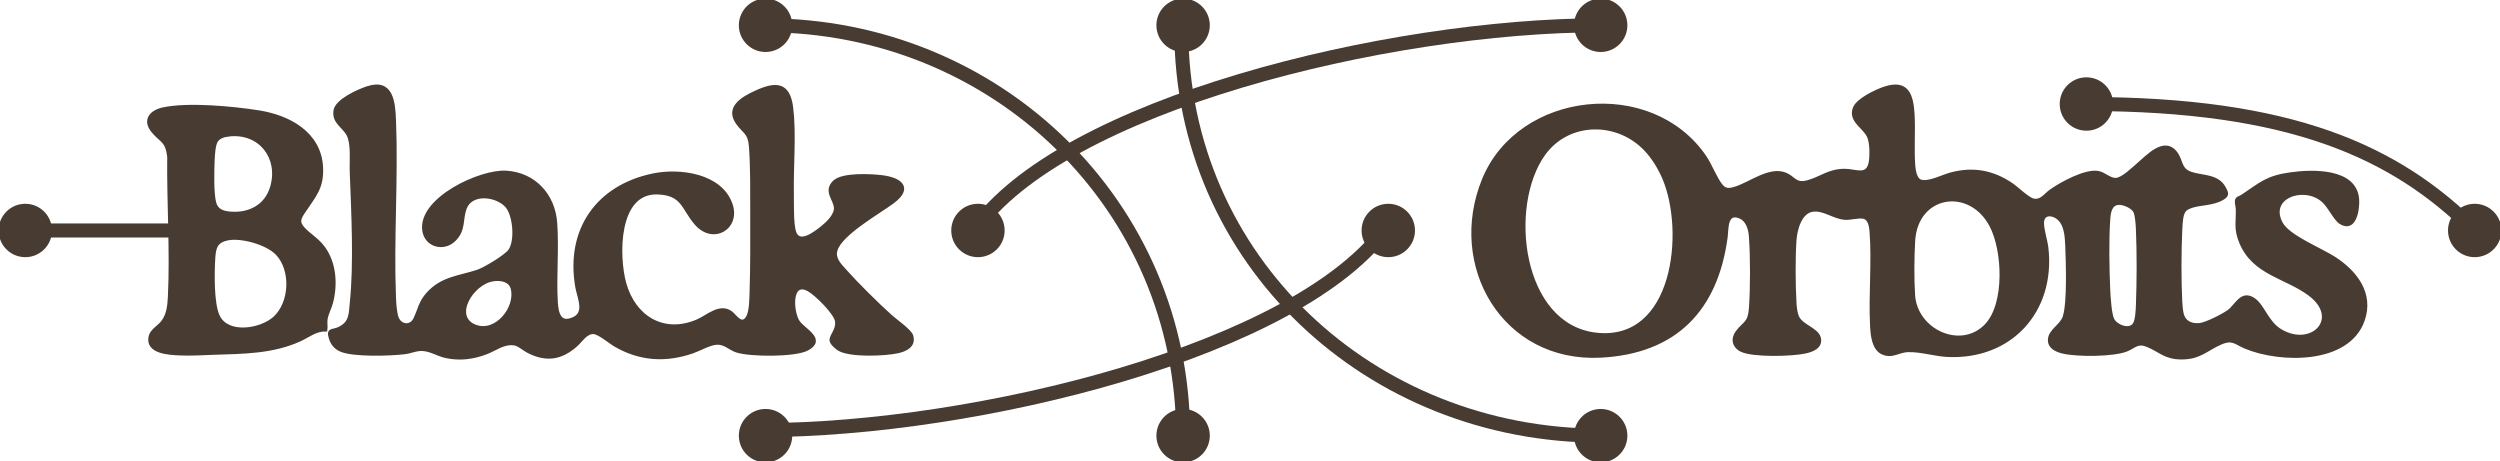
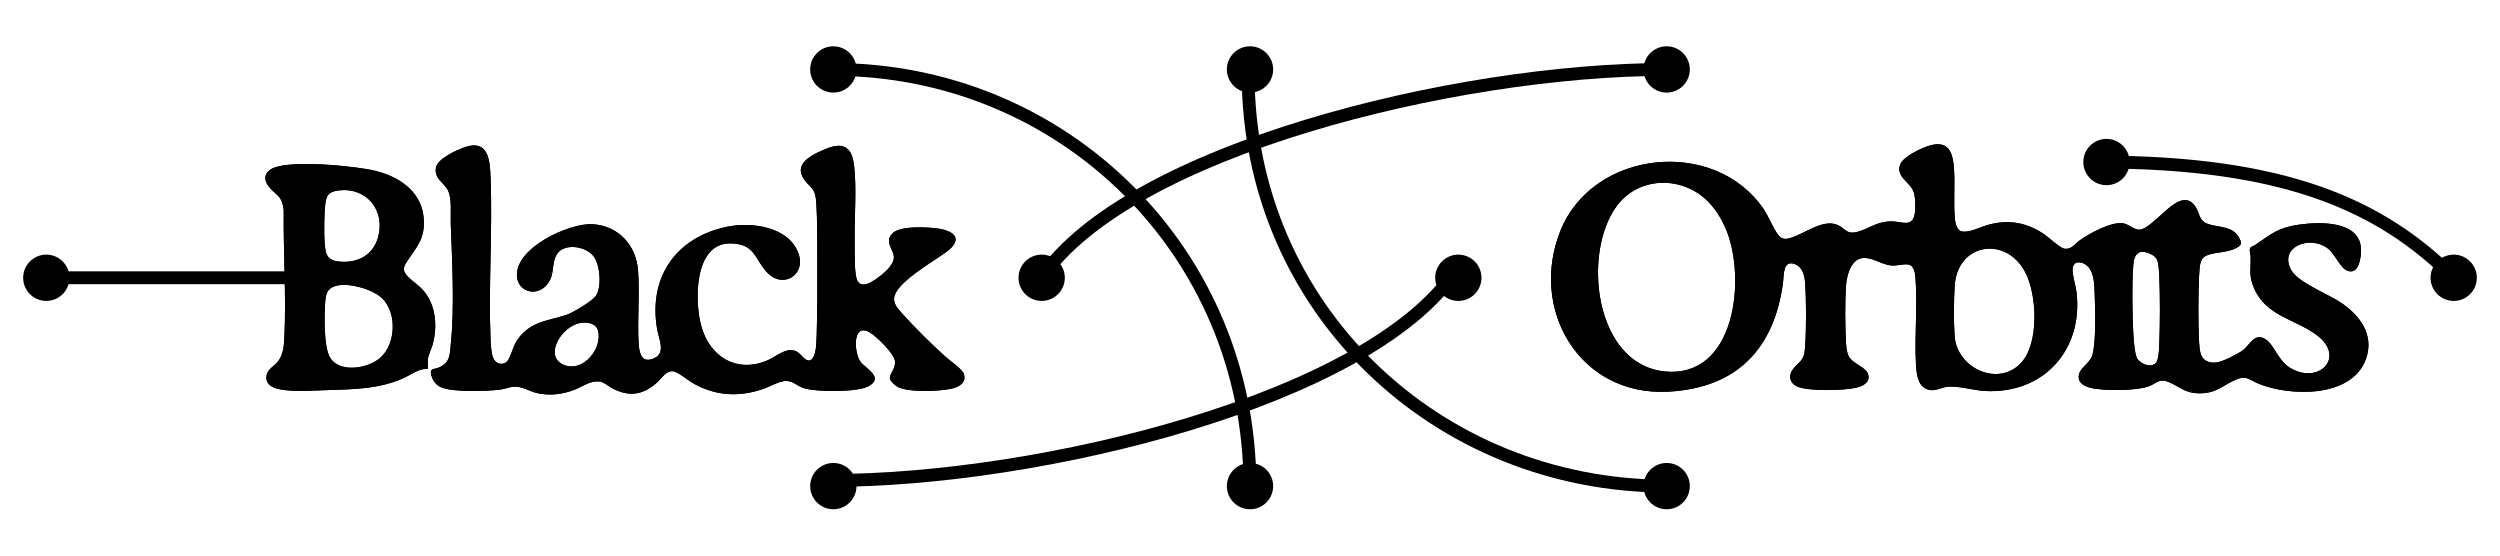
- <svg xmlns="http://www.w3.org/2000/svg" id="Layer_2" data-name="Layer 2" viewBox="0 0 889.57 164.02" fill="#483C32" stroke="#483C32">
+ <svg xmlns="http://www.w3.org/2000/svg" viewBox="0 0 972 216">
  <defs>
-     <style>
-       .cls-1 {
-         stroke-linecap: round;
-         stroke-linejoin: round;
-       }
- 
-       .cls-1, .cls-2 {
-         fill: none;
-         stroke-width: 5px;
-       }
- 
-       .cls-2 {
-         stroke-miterlimit: 10;
-       }
-     </style>
+     <style>.d{stroke-linecap:round;stroke-linejoin:round;}.d,.e{fill:none;stroke:#000;stroke-width:5px;}.e{stroke-miterlimit:10;}</style>
  </defs>
-   <g id="Layer_4" data-name="Layer 4">
-     <g>
-       <circle cx="420.98" cy="9" r="9" />
-       <circle cx="420.98" cy="155.02" r="9" />
-       <circle cx="569.57" cy="9" r="9" />
-       <circle cx="569.57" cy="155.02" r="9" />
-       <circle cx="272.4" cy="9" r="9" />
-       <circle cx="272.4" cy="155.02" r="9" />
-       <circle cx="493.99" cy="82.01" r="9" />
-       <circle cx="347.98" cy="82.01" r="9" />
-       <circle cx="742.4" cy="37.01" r="9" />
-       <circle cx="880.57" cy="82.01" r="9" />
-       <circle cx="9" cy="82.01" r="9" />
-       <g>
-         <path d="M108.01,81.31c2.23,2.42,5.04,3.88,7.18,6.82,4.05,5.56,4.52,13.25,2.76,19.75-.5,1.83-1.65,3.92-1.89,5.72-.18,1.31.11,2.57-.07,3.85-3.55-.13-6.15,2.09-9.17,3.49-9.77,4.51-20.43,4.47-31.02,4.82-3.86.13-7.78.39-11.67.22-3.85-.16-12.08-.48-10.74-6.28.49-2.12,3.07-3.48,4.33-5.07,2.07-2.61,2.36-5.91,2.52-9.14.79-16.3-.43-33.4-.24-49.74-.75-5.95-2.7-5.35-5.71-9.07-3.22-3.99-.61-7.02,3.69-7.96,8.86-1.94,25-.41,34.14,1.05,10.65,1.69,21.61,7.5,22.33,19.56.45,7.52-2.59,10.45-6.33,16.09-1.53,2.31-2.2,3.62-.1,5.91ZM81.44,48.07c-1.62.18-3.48.66-4.39,2.1s-1.09,5.05-1.17,6.9c-.16,3.77-.34,11.48.52,14.96.69,2.78,2.79,3.52,5.43,3.75,6.86.61,12.89-2.51,14.83-9.36,2.96-10.43-4.27-19.59-15.22-18.36ZM98.44,90.21c-3.57-3.65-12.73-6.22-17.63-5.13-3.87.86-4.47,3.06-4.7,6.72-.32,5.09-.55,16.35,1.64,20.78,3.37,6.81,15.07,4.86,19.88.52,5.95-5.39,6.44-17.13.82-22.89Z" />
-         <path d="M161.8,85.3c-3.9,3.96-10.35,2.15-11.06-3.37-1.46-11.26,20.26-21.31,29.44-20.7,10.02.66,16.86,8.17,17.59,18.04.69,9.34-.33,18.9.22,28.24.23,3.97,1.19,8.12,6.21,5.74,4.37-2.07,1.67-7.42,1.03-10.97-3.62-20.34,7.24-35.98,27.22-40.08,9.44-1.94,24.03-.05,27.71,10.47,2.94,8.41-6.34,14.07-12.55,6.94-4.74-5.45-4.53-10.63-13.67-10.92-14.5-.45-14.27,22.53-11.59,32.15,3.33,11.97,13.73,18.44,25.75,13.31,3.64-1.55,7.93-5.84,11.93-3.05,1.57,1.09,3.74,5.08,5.8,1.97,1.28-1.93,1.3-6.52,1.38-8.91.3-9.18.26-18.64.24-27.8-.02-7.7.11-16.57-.46-24.2-.36-4.88-2.06-4.88-4.48-8.12-4.28-5.73,1.64-9.13,6.34-11.29,7.09-3.27,11.8-3.3,12.89,5.56,1.14,9.2.08,20.71.24,30.23.06,3.52-.17,11.03.79,13.99,1.55,4.79,7.24.32,9.63-1.57,1.92-1.52,4.98-4.38,4.83-7.05-.16-2.98-3.85-5.83-.47-9.2,2.94-2.93,13.12-2.36,17.12-1.87,6.67.83,10.63,4.06,3.8,9.12-5.01,3.71-18.4,11.22-20.17,17.02-.89,2.93,1.24,5.07,3.07,7.11,4.65,5.21,11.17,11.63,16.36,16.35,1.67,1.52,6.97,5.19,7.52,7.04,1.07,3.61-2.18,5.11-5.04,5.73-4.63,1.01-16.85,1.51-20.9-.85-.86-.5-2.78-2.17-2.85-3.2-.14-1.87,2.4-3.71,1.95-6.88-.41-2.89-7.35-9.69-9.95-11.1-6.68-3.63-5.88,8.03-3.53,11.37,1.99,2.83,9.55,6.25,3.17,9.69-4.41,2.38-20.39,2.27-25.2.69-2.53-.83-4.19-2.93-7.11-2.76-2.49.14-6.07,2.23-8.56,3.09-9.61,3.32-18.88,2.73-27.68-2.45-1.82-1.07-5.74-4.43-7.66-4.44-2.58-.02-4.28,2.87-5.94,4.37-5.5,4.99-11.05,5.73-17.63,2.16-1.42-.77-3.01-2.31-4.66-2.51-3.73-.46-6.57,1.94-9.82,3.19-4.67,1.8-9.5,2.41-14.41,1.33-3.35-.73-6.01-2.87-9.58-2.47-1.54.17-3.28.88-4.96,1.09-5.03.64-18.68,1.1-23.01-.96-1.95-.93-3.03-2.38-3.64-4.43-.97-3.24,1.01-2.23,3.31-3.39,4.02-2.02,3.79-4.97,4.19-8.81,1.5-14.45.54-32.17-.01-46.82-.14-3.69.56-9.96-1.15-13.18-1.61-3.04-5.21-4.32-4.64-8.54.5-3.68,8.31-7.14,11.51-8.2,8.92-2.96,9.5,5.24,9.76,11.76.82,20.72-.84,42.04-.02,62.76.08,2.02.28,5.89,1.09,7.64,1.22,2.66,4.67,3.01,6.06.16,1.67-3.42,1.81-5.92,4.62-9.05,5.09-5.66,11.19-5.82,17.77-8,2.5-.83,9.81-5.23,11.34-7.26,2.52-3.36,1.76-12.58-.99-15.77-3.43-3.97-12.41-5.19-14.67.56-1.56,3.98-.22,7.64-3.82,11.3ZM175.54,99.59c-7.58,1.04-14.94,13.31-6.28,16.47,7.34,2.68,14.73-6.62,12.96-13.41-.76-2.92-4.05-3.43-6.68-3.07Z" />
-       </g>
-       <path d="M760.64,58.57c3.4-2.86,9.45-9.75,13.67-4.16,2.11,2.8,1.29,5.89,5.35,7.23,4.15,1.38,9.42.69,11.87,5.21.99,1.84,1.3,2.63-.53,3.75-3.88,2.36-8.33,1.65-12.06,3.22-1.26.53-1.93,1.32-2.32,2.62s-.55,3.97-.61,5.45c-.35,7.8-.39,17.62,0,25.41.06,1.27.22,3.21.53,4.42.78,3.04,3.35,4.05,6.28,3.71,2.3-.27,8.36-3.35,10.27-4.79,2.63-1.99,4.44-6.9,8.63-4.32,3.66,2.25,4.84,8.34,9.83,11.29,11.06,6.52,21.6-4.23,10.3-12.77-8.42-6.35-19.79-7.31-24.51-18.41-2.14-5.03-1.13-7.23-1.3-12.19-.03-.92-.47-2.12-.28-2.96.21-.95,1.3-1.04,2.05-1.54,6.66-4.47,8.72-6.73,17.24-7.93,7.77-1.09,23.09-1.56,23.9,9.07.26,3.4-.87,11.65-6.15,8.39-1.99-1.23-4.08-5.99-6.43-7.94-6.98-5.8-19.79-.88-14.42,8.36,2.62,4.51,13.72,8.97,18.53,12.03,7.67,4.88,13.82,12.65,10.44,22.26-5.37,15.29-29.58,14.75-41.89,9.64-3.48-1.44-4.55-3.3-8.66-1.55-5.29,2.25-7.47,5.37-14.23,5.34-5.82-.03-7.63-2.66-12.15-4.47-3.36-1.35-4.42.43-7.12,1.58-4.69,2-18.13,2.02-23.08.75-2.08-.54-4.57-1.63-4.59-4.18-.03-3.54,4.18-5.01,5.28-8.39,1.62-4.96,1.12-19.48.89-25.2-.14-3.39-.35-7.95-3.38-10.08-2.15-1.51-5.07-1.39-5.17,1.79-.07,2.39,1.26,6.39,1.56,9.01,2.56,22.56-13.05,39.59-35.81,38.28-4.39-.25-11.26-2.37-15.22-1.5-2.69.59-4.65,1.96-7.52.65-3.31-1.51-3.73-6.39-3.9-9.58-.6-11.13.68-22.95-.22-33.94-.14-1.72-.62-4.41-2.63-4.78s-4.49.54-6.66.37c-3.96-.32-7.33-3.32-11.27-2.89-4.54.5-6.16,6.9-6.41,10.67-.43,6.43-.37,15.8,0,22.27.08,1.46.31,3.62.9,4.94,1.48,3.33,6.96,4.33,7.76,7.52.83,3.28-2.51,4.51-5.05,5.07-4.67,1.03-18.59,1.42-22.76-.62-2.77-1.36-3.34-4.15-1.52-6.57,2.55-3.4,4.34-2.99,4.73-8.31.54-7.3.54-18.51-.01-25.85-.2-2.62-1.13-5.69-3.82-6.74-4.89-1.91-4.34,4.38-4.72,7.19-3.45,25.73-17.98,40.96-44.6,42.37-34.63,1.84-54.38-32.25-41.8-62.92,12.74-31.06,59.72-36.11,78.85-8.08,2.04,2.99,3.84,7.89,5.88,10.3,1.47,1.74,3.07,1.42,5.03.79,5.18-1.65,12.04-7.16,17.6-5,3.26,1.27,3.55,3.98,8.02,2.76,4.8-1.32,7.4-4.03,13.15-4.06,3.96-.02,8.14,2.56,9.08-2.93.39-2.28.33-6.33-.42-8.53-1.28-3.77-7.02-5.84-5.25-10.62,1.13-3.05,7.8-6.19,10.8-7.18,8.16-2.71,9.8,2.56,10.18,9.48.32,5.85-.2,12.14.22,17.98.12,1.67.56,5.05,2.46,5.63,2.81.87,7.58-1.65,10.4-2.44,8.02-2.26,15.21-.98,22.05,3.7,1.84,1.26,5.92,5.22,7.74,5.52,2.71.45,4.02-1.81,5.92-3.19,3.72-2.7,12.62-7.57,17.16-6.63,2.12.44,4.2,2.66,6.28,2.44,2.43-.26,5.83-3.69,7.68-5.25ZM585.58,53.35c-9.94-10.63-27.44-10.64-36.19,1.5-13.24,18.39-8.4,61.09,18.64,64.03,27.93,3.04,32.01-36.52,23.97-55.43-1.52-3.58-3.75-7.26-6.42-10.1ZM706.72,115.66c7.19-7.58,6.31-26.6,1.69-35.35-7.57-14.34-26.49-11.28-27.44,5.42-.33,5.75-.41,13.62-.02,19.35.86,12.63,16.88,19.96,25.77,10.59ZM753.72,72.42c-2.74.26-3.16,3.24-3.32,5.46-.55,7.49-.35,18.03,0,25.61.1,2.26.5,8.48,1.45,10.24,1.23,2.28,5.6,4.02,7.42,1.78,1.05-1.29,1.18-5.29,1.25-7.06.32-8.43.35-18.34,0-26.77-.07-1.61-.26-5.15-.96-6.45-.87-1.63-4.05-2.99-5.84-2.81Z" />
-       <path class="cls-2" d="M272.4,9c82.06,0,148.59,63.95,148.59,146.02" />
-       <path class="cls-2" d="M569.57,9c-75.58,0-191.98,28.38-222.88,73.01" />
-       <path class="cls-2" d="M569.57,155.02c-82.06,0-149.23-62.43-149.23-144.49" />
-       <path class="cls-2" d="M271.11,153.04c75.58,0,191.98-28.38,222.88-73.01" />
-       <line class="cls-2" x1="9" y1="82.01" x2="69.4" y2="82.01" />
-       <path class="cls-1" d="M742.4,37.01c72.74,0,110.05,16.89,138.17,45" />
-     </g>
+   <g id="a">
+     <path d="M158.32,107.26c2.23,2.42,5.04,3.88,7.18,6.82,4.05,5.56,4.52,13.25,2.76,19.75-.5,1.83-1.65,3.92-1.89,5.72-.18,1.31.11,2.57-.07,3.85-3.55-.13-6.15,2.09-9.17,3.49-9.77,4.51-20.43,4.47-31.02,4.82-3.86.13-7.78.39-11.67.22s-12.08-.48-10.74-6.28c.49-2.12,3.07-3.48,4.33-5.07,2.07-2.61,2.36-5.91,2.52-9.14.79-16.3-.43-33.4-.24-49.74-.75-5.95-2.7-5.35-5.71-9.07-3.22-3.99-.61-7.02,3.69-7.96,8.86-1.94,25-.41,34.14,1.05,10.65,1.69,21.61,7.5,22.33,19.56.45,7.52-2.59,10.45-6.33,16.09-1.53,2.31-2.2,3.62-.1,5.91ZM131.75,74.02c-1.62.18-3.48.66-4.39,2.1s-1.09,5.05-1.17,6.9c-.16,3.77-.34,11.48.52,14.96.69,2.78,2.79,3.52,5.43,3.75,6.86.61,12.89-2.51,14.83-9.36,2.96-10.43-4.27-19.59-15.22-18.36ZM148.75,116.15c-3.57-3.65-12.73-6.22-17.63-5.13-3.87.86-4.47,3.06-4.7,6.72-.32,5.09-.55,16.35,1.64,20.78,3.37,6.81,15.07,4.86,19.88.52,5.95-5.39,6.44-17.13.82-22.89Z" />
+     <path d="M212.11,111.25c-3.9,3.96-10.35,2.15-11.06-3.37-1.46-11.26,20.26-21.31,29.44-20.7,10.02.66,16.86,8.17,17.59,18.04.69,9.34-.33,18.9.22,28.24.23,3.97,1.19,8.12,6.21,5.74,4.37-2.07,1.67-7.42,1.03-10.97-3.62-20.34,7.24-35.98,27.22-40.08,9.44-1.94,24.03-.05,27.71,10.47,2.94,8.41-6.34,14.07-12.55,6.94-4.74-5.45-4.53-10.63-13.67-10.92-14.5-.45-14.27,22.53-11.59,32.15,3.33,11.97,13.73,18.44,25.75,13.31,3.64-1.55,7.93-5.84,11.93-3.05,1.57,1.09,3.74,5.08,5.8,1.97,1.28-1.93,1.3-6.52,1.38-8.91.3-9.18.26-18.64.24-27.8-.02-7.7.11-16.57-.46-24.2-.36-4.88-2.06-4.88-4.48-8.12-4.28-5.73,1.64-9.13,6.34-11.29,7.09-3.27,11.8-3.3,12.89,5.56s.08,20.71.24,30.23c.06,3.52-.17,11.03.79,13.99,1.55,4.79,7.24.32,9.63-1.57,1.92-1.52,4.98-4.38,4.83-7.05-.16-2.98-3.85-5.83-.47-9.2,2.94-2.93,13.12-2.36,17.12-1.87,6.67.83,10.63,4.06,3.8,9.12-5.01,3.71-18.4,11.22-20.17,17.02-.89,2.93,1.24,5.07,3.07,7.11,4.65,5.21,11.17,11.63,16.36,16.35,1.67,1.52,6.97,5.19,7.52,7.04,1.07,3.61-2.18,5.11-5.04,5.73-4.63,1.01-16.85,1.51-20.9-.85-.86-.5-2.78-2.17-2.85-3.2-.14-1.87,2.4-3.71,1.95-6.88-.41-2.89-7.35-9.69-9.95-11.1-6.68-3.63-5.88,8.03-3.53,11.37,1.99,2.83,9.55,6.25,3.17,9.69-4.41,2.38-20.39,2.27-25.2.69-2.53-.83-4.19-2.93-7.11-2.76-2.49.14-6.07,2.23-8.56,3.09-9.61,3.32-18.88,2.73-27.68-2.45-1.82-1.07-5.74-4.43-7.66-4.44-2.58-.02-4.28,2.87-5.94,4.37-5.5,4.99-11.05,5.73-17.63,2.16-1.42-.77-3.01-2.31-4.66-2.51-3.73-.46-6.57,1.94-9.82,3.19-4.67,1.8-9.5,2.41-14.41,1.33-3.35-.73-6.01-2.87-9.58-2.47-1.54.17-3.28.88-4.96,1.09-5.03.64-18.68,1.1-23.01-.96-1.95-.93-3.03-2.38-3.64-4.43-.97-3.24,1.01-2.23,3.31-3.39,4.02-2.02,3.79-4.97,4.19-8.81,1.5-14.45.54-32.17-.01-46.82-.14-3.69.56-9.96-1.15-13.18-1.61-3.04-5.21-4.32-4.64-8.54.5-3.68,8.31-7.14,11.51-8.2,8.92-2.96,9.5,5.24,9.76,11.76.82,20.72-.84,42.04-.02,62.76.08,2.02.28,5.89,1.09,7.64,1.22,2.66,4.67,3.01,6.06.16,1.67-3.42,1.81-5.92,4.62-9.05,5.09-5.66,11.19-5.82,17.77-8,2.5-.83,9.81-5.23,11.34-7.26,2.52-3.36,1.76-12.58-.99-15.77-3.43-3.97-12.41-5.19-14.67.56-1.56,3.98-.22,7.64-3.82,11.3ZM225.85,125.54c-7.58,1.04-14.94,13.31-6.28,16.47,7.34,2.68,14.73-6.62,12.96-13.41-.76-2.92-4.05-3.43-6.68-3.07Z" />
+     <path d="M839.63,84.08c3.4-2.86,9.45-9.75,13.67-4.16,2.11,2.8,1.29,5.89,5.35,7.23s9.42.69,11.87,5.21c.99,1.84,1.3,2.63-.53,3.75-3.88,2.36-8.33,1.65-12.06,3.22-1.26.53-1.93,1.32-2.32,2.62s-.55,3.97-.61,5.45c-.35,7.8-.39,17.62,0,25.41.06,1.27.22,3.21.53,4.42.78,3.04,3.35,4.05,6.28,3.71,2.3-.27,8.36-3.35,10.27-4.79,2.63-1.99,4.44-6.9,8.63-4.32,3.66,2.25,4.84,8.34,9.83,11.29,11.06,6.52,21.6-4.23,10.3-12.77-8.42-6.35-19.79-7.31-24.51-18.41-2.14-5.03-1.13-7.23-1.3-12.19-.03-.92-.47-2.12-.28-2.96.21-.95,1.3-1.04,2.05-1.54,6.66-4.47,8.72-6.73,17.24-7.93,7.77-1.09,23.09-1.56,23.9,9.07.26,3.4-.87,11.65-6.15,8.39-1.99-1.23-4.08-5.99-6.43-7.94-6.98-5.8-19.79-.88-14.42,8.36,2.62,4.51,13.72,8.97,18.53,12.03,7.67,4.88,13.82,12.65,10.44,22.26-5.37,15.29-29.58,14.75-41.89,9.64-3.48-1.44-4.55-3.3-8.66-1.55-5.29,2.25-7.47,5.37-14.23,5.34-5.82-.03-7.63-2.66-12.15-4.47-3.36-1.35-4.42.43-7.12,1.58-4.69,2-18.13,2.02-23.08.75-2.08-.54-4.57-1.63-4.59-4.18-.03-3.54,4.18-5.01,5.28-8.39,1.62-4.96,1.12-19.48.89-25.2-.14-3.39-.35-7.95-3.38-10.08-2.15-1.51-5.07-1.39-5.17,1.79-.07,2.39,1.26,6.39,1.56,9.01,2.56,22.56-13.05,39.59-35.81,38.28-4.39-.25-11.26-2.37-15.22-1.5-2.69.59-4.65,1.96-7.52.65-3.31-1.51-3.73-6.39-3.9-9.58-.6-11.13.68-22.95-.22-33.94-.14-1.72-.62-4.41-2.63-4.78-1.96-.36-4.49.54-6.66.37-3.96-.32-7.33-3.32-11.27-2.89-4.54.5-6.16,6.9-6.41,10.67-.43,6.43-.37,15.8,0,22.27.08,1.46.31,3.62.9,4.94,1.48,3.33,6.96,4.33,7.76,7.52s-2.51,4.51-5.05,5.07c-4.67,1.03-18.59,1.42-22.76-.62-2.77-1.36-3.34-4.15-1.52-6.57,2.55-3.4,4.34-2.99,4.73-8.31.54-7.3.54-18.51-.01-25.85-.2-2.62-1.13-5.69-3.82-6.74-4.89-1.91-4.34,4.38-4.72,7.19-3.45,25.73-17.98,40.96-44.6,42.37-34.63,1.84-54.38-32.25-41.8-62.92,12.74-31.06,59.72-36.11,78.85-8.08,2.04,2.99,3.84,7.89,5.88,10.3,1.47,1.74,3.07,1.42,5.03.79,5.18-1.65,12.04-7.16,17.6-5,3.26,1.27,3.55,3.98,8.02,2.76,4.8-1.32,7.4-4.03,13.15-4.06,3.96-.02,8.14,2.56,9.08-2.93.39-2.28.33-6.33-.42-8.53-1.28-3.77-7.02-5.84-5.25-10.62,1.13-3.05,7.8-6.19,10.8-7.18,8.16-2.71,9.8,2.56,10.18,9.48.32,5.85-.2,12.14.22,17.98.12,1.67.56,5.05,2.46,5.63,2.81.87,7.58-1.65,10.4-2.44,8.02-2.26,15.21-.98,22.05,3.7,1.84,1.26,5.92,5.22,7.74,5.52,2.71.45,4.02-1.81,5.92-3.19,3.72-2.7,12.62-7.57,17.16-6.63,2.12.44,4.2,2.66,6.28,2.44,2.43-.26,5.83-3.69,7.68-5.25ZM664.58,78.86c-9.94-10.63-27.44-10.64-36.19,1.5-13.24,18.39-8.4,61.09,18.64,64.03,27.93,3.04,32.01-36.52,23.97-55.43-1.52-3.58-3.75-7.26-6.42-10.1ZM785.72,141.17c7.19-7.58,6.31-26.6,1.69-35.35-7.57-14.34-26.49-11.28-27.44,5.42-.33,5.75-.41,13.62-.02,19.35.86,12.63,16.88,19.96,25.77,10.59ZM832.72,97.93c-2.74.26-3.16,3.24-3.32,5.46-.55,7.49-.35,18.03,0,25.61.1,2.26.5,8.48,1.45,10.24,1.23,2.28,5.6,4.02,7.42,1.78,1.05-1.29,1.18-5.29,1.25-7.06.32-8.43.35-18.34,0-26.77-.07-1.61-.26-5.15-.96-6.45-.87-1.63-4.05-2.99-5.84-2.81Z" />
+   </g>
+   <g id="b">
+     <path d="M158.32,107.26c2.23,2.42,5.04,3.88,7.18,6.82,4.05,5.56,4.52,13.25,2.76,19.75-.5,1.83-1.65,3.92-1.89,5.72-.18,1.31.11,2.57-.07,3.85-3.55-.13-6.15,2.09-9.17,3.49-9.77,4.51-20.43,4.47-31.02,4.82-3.86.13-7.78.39-11.67.22s-12.08-.48-10.74-6.28c.49-2.12,3.07-3.48,4.33-5.07,2.07-2.61,2.36-5.91,2.52-9.14.79-16.3-.43-33.4-.24-49.74-.75-5.95-2.7-5.35-5.71-9.07-3.22-3.99-.61-7.02,3.69-7.96,8.86-1.94,25-.41,34.14,1.05,10.65,1.69,21.61,7.5,22.33,19.56.45,7.52-2.59,10.45-6.33,16.09-1.53,2.31-2.2,3.62-.1,5.91ZM131.75,74.02c-1.62.18-3.48.66-4.39,2.1s-1.09,5.05-1.17,6.9c-.16,3.77-.34,11.48.52,14.96.69,2.78,2.79,3.52,5.43,3.75,6.86.61,12.89-2.51,14.83-9.36,2.96-10.43-4.27-19.59-15.22-18.36ZM148.75,116.15c-3.57-3.65-12.73-6.22-17.63-5.13-3.87.86-4.47,3.06-4.7,6.72-.32,5.09-.55,16.35,1.64,20.78,3.37,6.81,15.07,4.86,19.88.52,5.95-5.39,6.44-17.13.82-22.89Z" />
+     <path d="M212.11,111.25c-3.9,3.96-10.35,2.15-11.06-3.37-1.46-11.26,20.26-21.31,29.44-20.7,10.02.66,16.86,8.17,17.59,18.04.69,9.34-.33,18.9.22,28.24.23,3.97,1.19,8.12,6.21,5.74,4.37-2.07,1.67-7.42,1.03-10.97-3.62-20.34,7.24-35.98,27.22-40.08,9.44-1.94,24.03-.05,27.71,10.47,2.94,8.41-6.34,14.07-12.55,6.94-4.74-5.45-4.53-10.63-13.67-10.92-14.5-.45-14.27,22.53-11.59,32.15,3.33,11.97,13.73,18.44,25.75,13.31,3.64-1.55,7.93-5.84,11.93-3.05,1.57,1.09,3.74,5.08,5.8,1.97,1.28-1.93,1.3-6.52,1.38-8.91.3-9.18.26-18.64.24-27.8-.02-7.7.11-16.57-.46-24.2-.36-4.88-2.06-4.88-4.48-8.12-4.28-5.73,1.64-9.13,6.34-11.29,7.09-3.27,11.8-3.3,12.89,5.56s.08,20.71.24,30.23c.06,3.52-.17,11.03.79,13.99,1.55,4.79,7.24.32,9.63-1.57,1.92-1.52,4.98-4.38,4.83-7.05-.16-2.98-3.85-5.83-.47-9.2,2.94-2.93,13.12-2.36,17.12-1.87,6.67.83,10.63,4.06,3.8,9.12-5.01,3.71-18.4,11.22-20.17,17.02-.89,2.93,1.24,5.07,3.07,7.11,4.65,5.21,11.17,11.63,16.36,16.35,1.67,1.52,6.97,5.19,7.52,7.04,1.07,3.61-2.18,5.11-5.04,5.73-4.63,1.01-16.85,1.51-20.9-.85-.86-.5-2.78-2.17-2.85-3.2-.14-1.87,2.4-3.71,1.95-6.88-.41-2.89-7.35-9.69-9.95-11.1-6.68-3.63-5.88,8.03-3.53,11.37,1.99,2.83,9.55,6.25,3.17,9.69-4.41,2.38-20.39,2.27-25.2.69-2.53-.83-4.19-2.93-7.11-2.76-2.49.14-6.07,2.23-8.56,3.09-9.61,3.32-18.88,2.73-27.68-2.45-1.82-1.07-5.74-4.43-7.66-4.44-2.58-.02-4.28,2.87-5.94,4.37-5.5,4.99-11.05,5.73-17.63,2.16-1.42-.77-3.01-2.31-4.66-2.51-3.73-.46-6.57,1.94-9.82,3.19-4.67,1.8-9.5,2.41-14.41,1.33-3.35-.73-6.01-2.87-9.58-2.47-1.54.17-3.28.88-4.96,1.09-5.03.64-18.68,1.1-23.01-.96-1.95-.93-3.03-2.38-3.64-4.43-.97-3.24,1.01-2.23,3.31-3.39,4.02-2.02,3.79-4.97,4.19-8.81,1.5-14.45.54-32.17-.01-46.82-.14-3.69.56-9.96-1.15-13.18-1.61-3.04-5.21-4.32-4.64-8.54.5-3.68,8.31-7.14,11.51-8.2,8.92-2.96,9.5,5.24,9.76,11.76.82,20.72-.84,42.04-.02,62.76.08,2.02.28,5.89,1.09,7.64,1.22,2.66,4.67,3.01,6.06.16,1.67-3.42,1.81-5.92,4.62-9.05,5.09-5.66,11.19-5.82,17.77-8,2.5-.83,9.81-5.23,11.34-7.26,2.52-3.36,1.76-12.58-.99-15.77-3.43-3.97-12.41-5.19-14.67.56-1.56,3.98-.22,7.64-3.82,11.3ZM225.85,125.54c-7.58,1.04-14.94,13.31-6.28,16.47,7.34,2.68,14.73-6.62,12.96-13.41-.76-2.92-4.05-3.43-6.68-3.07Z" />
+     <path d="M839.63,84.08c3.4-2.86,9.45-9.75,13.67-4.16,2.11,2.8,1.29,5.89,5.35,7.23s9.42.69,11.87,5.21c.99,1.84,1.3,2.63-.53,3.75-3.88,2.36-8.33,1.65-12.06,3.22-1.26.53-1.93,1.32-2.32,2.62s-.55,3.97-.61,5.45c-.35,7.8-.39,17.62,0,25.41.06,1.27.22,3.21.53,4.42.78,3.04,3.35,4.05,6.28,3.71,2.3-.27,8.36-3.35,10.27-4.79,2.63-1.99,4.44-6.9,8.63-4.32,3.66,2.25,4.84,8.34,9.83,11.29,11.06,6.52,21.6-4.23,10.3-12.77-8.42-6.35-19.79-7.31-24.51-18.41-2.14-5.03-1.13-7.23-1.3-12.19-.03-.92-.47-2.12-.28-2.96.21-.95,1.3-1.04,2.05-1.54,6.66-4.47,8.72-6.73,17.24-7.93,7.77-1.09,23.09-1.56,23.9,9.07.26,3.4-.87,11.65-6.15,8.39-1.99-1.23-4.08-5.99-6.43-7.94-6.98-5.8-19.79-.88-14.42,8.36,2.62,4.51,13.72,8.97,18.53,12.03,7.67,4.88,13.82,12.65,10.44,22.26-5.37,15.29-29.58,14.75-41.89,9.64-3.48-1.44-4.55-3.3-8.66-1.55-5.29,2.25-7.47,5.37-14.23,5.34-5.82-.03-7.63-2.66-12.15-4.47-3.36-1.35-4.42.43-7.12,1.58-4.69,2-18.13,2.02-23.08.75-2.08-.54-4.57-1.63-4.59-4.18-.03-3.54,4.18-5.01,5.28-8.39,1.62-4.96,1.12-19.48.89-25.2-.14-3.39-.35-7.95-3.38-10.08-2.15-1.51-5.07-1.39-5.17,1.79-.07,2.39,1.26,6.39,1.56,9.01,2.56,22.56-13.05,39.59-35.81,38.28-4.39-.25-11.26-2.37-15.22-1.5-2.69.59-4.65,1.96-7.52.65-3.31-1.51-3.73-6.39-3.9-9.58-.6-11.13.68-22.95-.22-33.94-.14-1.72-.62-4.41-2.63-4.78-1.96-.36-4.49.54-6.66.37-3.96-.32-7.33-3.32-11.27-2.89-4.54.5-6.16,6.9-6.41,10.67-.43,6.43-.37,15.8,0,22.27.08,1.46.31,3.62.9,4.94,1.48,3.33,6.96,4.33,7.76,7.52s-2.51,4.51-5.05,5.07c-4.67,1.03-18.59,1.42-22.76-.62-2.77-1.36-3.34-4.15-1.52-6.57,2.55-3.4,4.34-2.99,4.73-8.31.54-7.3.54-18.51-.01-25.85-.2-2.62-1.13-5.69-3.82-6.74-4.89-1.91-4.34,4.38-4.72,7.19-3.45,25.73-17.98,40.96-44.6,42.37-34.63,1.84-54.38-32.25-41.8-62.92,12.74-31.06,59.72-36.11,78.85-8.08,2.04,2.99,3.84,7.89,5.88,10.3,1.47,1.74,3.07,1.42,5.03.79,5.18-1.65,12.04-7.16,17.6-5,3.26,1.27,3.55,3.98,8.02,2.76,4.8-1.32,7.4-4.03,13.15-4.06,3.96-.02,8.14,2.56,9.08-2.93.39-2.28.33-6.33-.42-8.53-1.28-3.77-7.02-5.84-5.25-10.62,1.13-3.05,7.8-6.19,10.8-7.18,8.16-2.71,9.8,2.56,10.18,9.48.32,5.85-.2,12.14.22,17.98.12,1.67.56,5.05,2.46,5.63,2.81.87,7.58-1.65,10.4-2.44,8.02-2.26,15.21-.98,22.05,3.7,1.84,1.26,5.92,5.22,7.74,5.52,2.71.45,4.02-1.81,5.92-3.19,3.72-2.7,12.62-7.57,17.16-6.63,2.12.44,4.2,2.66,6.28,2.44,2.43-.26,5.83-3.69,7.68-5.25ZM664.58,78.86c-9.94-10.63-27.44-10.64-36.19,1.5-13.24,18.39-8.4,61.09,18.64,64.03,27.93,3.04,32.01-36.52,23.97-55.43-1.52-3.58-3.75-7.26-6.42-10.1ZM785.72,141.17c7.19-7.58,6.31-26.6,1.69-35.35-7.57-14.34-26.49-11.28-27.44,5.42-.33,5.75-.41,13.62-.02,19.35.86,12.63,16.88,19.96,25.77,10.59ZM832.72,97.93c-2.74.26-3.16,3.24-3.32,5.46-.55,7.49-.35,18.03,0,25.61.1,2.26.5,8.48,1.45,10.24,1.23,2.28,5.6,4.02,7.42,1.78,1.05-1.29,1.18-5.29,1.25-7.06.32-8.43.35-18.34,0-26.77-.07-1.61-.26-5.15-.96-6.45-.87-1.63-4.05-2.99-5.84-2.81Z" />
+     <circle cx="486" cy="27" r="9" />
+     <circle cx="486" cy="189" r="9" />
+     <circle cx="324" cy="27" r="9" />
+     <circle cx="324" cy="189" r="9" />
+     <circle cx="648" cy="27" r="9" />
+     <circle cx="648" cy="189" r="9" />
+     <circle cx="567" cy="108" r="9" />
+     <circle cx="405" cy="108" r="9" />
+     <circle cx="819" cy="63" r="9" />
+     <circle cx="954" cy="108" r="9" />
+     <circle cx="18" cy="108" r="9" />
+   </g>
+   <g id="c">
+     <path class="e" d="M323.94,27c89.49,0,162.03,70.96,162.03,162" />
+     <path class="e" d="M648,27c-82.42,0-209.34,31.49-243.04,81" />
+     <path class="e" d="M648,189c-89.49,0-162.73-69.26-162.73-160.3" />
+     <path class="e" d="M322.54,186.81c82.42,0,209.34-31.49,243.04-81" />
+     <line class="e" x1="18" y1="108" x2="117" y2="108" />
+     <path class="d" d="M815.83,63c72.74,0,110.05,16.89,138.17,45" />
  </g>
</svg>
